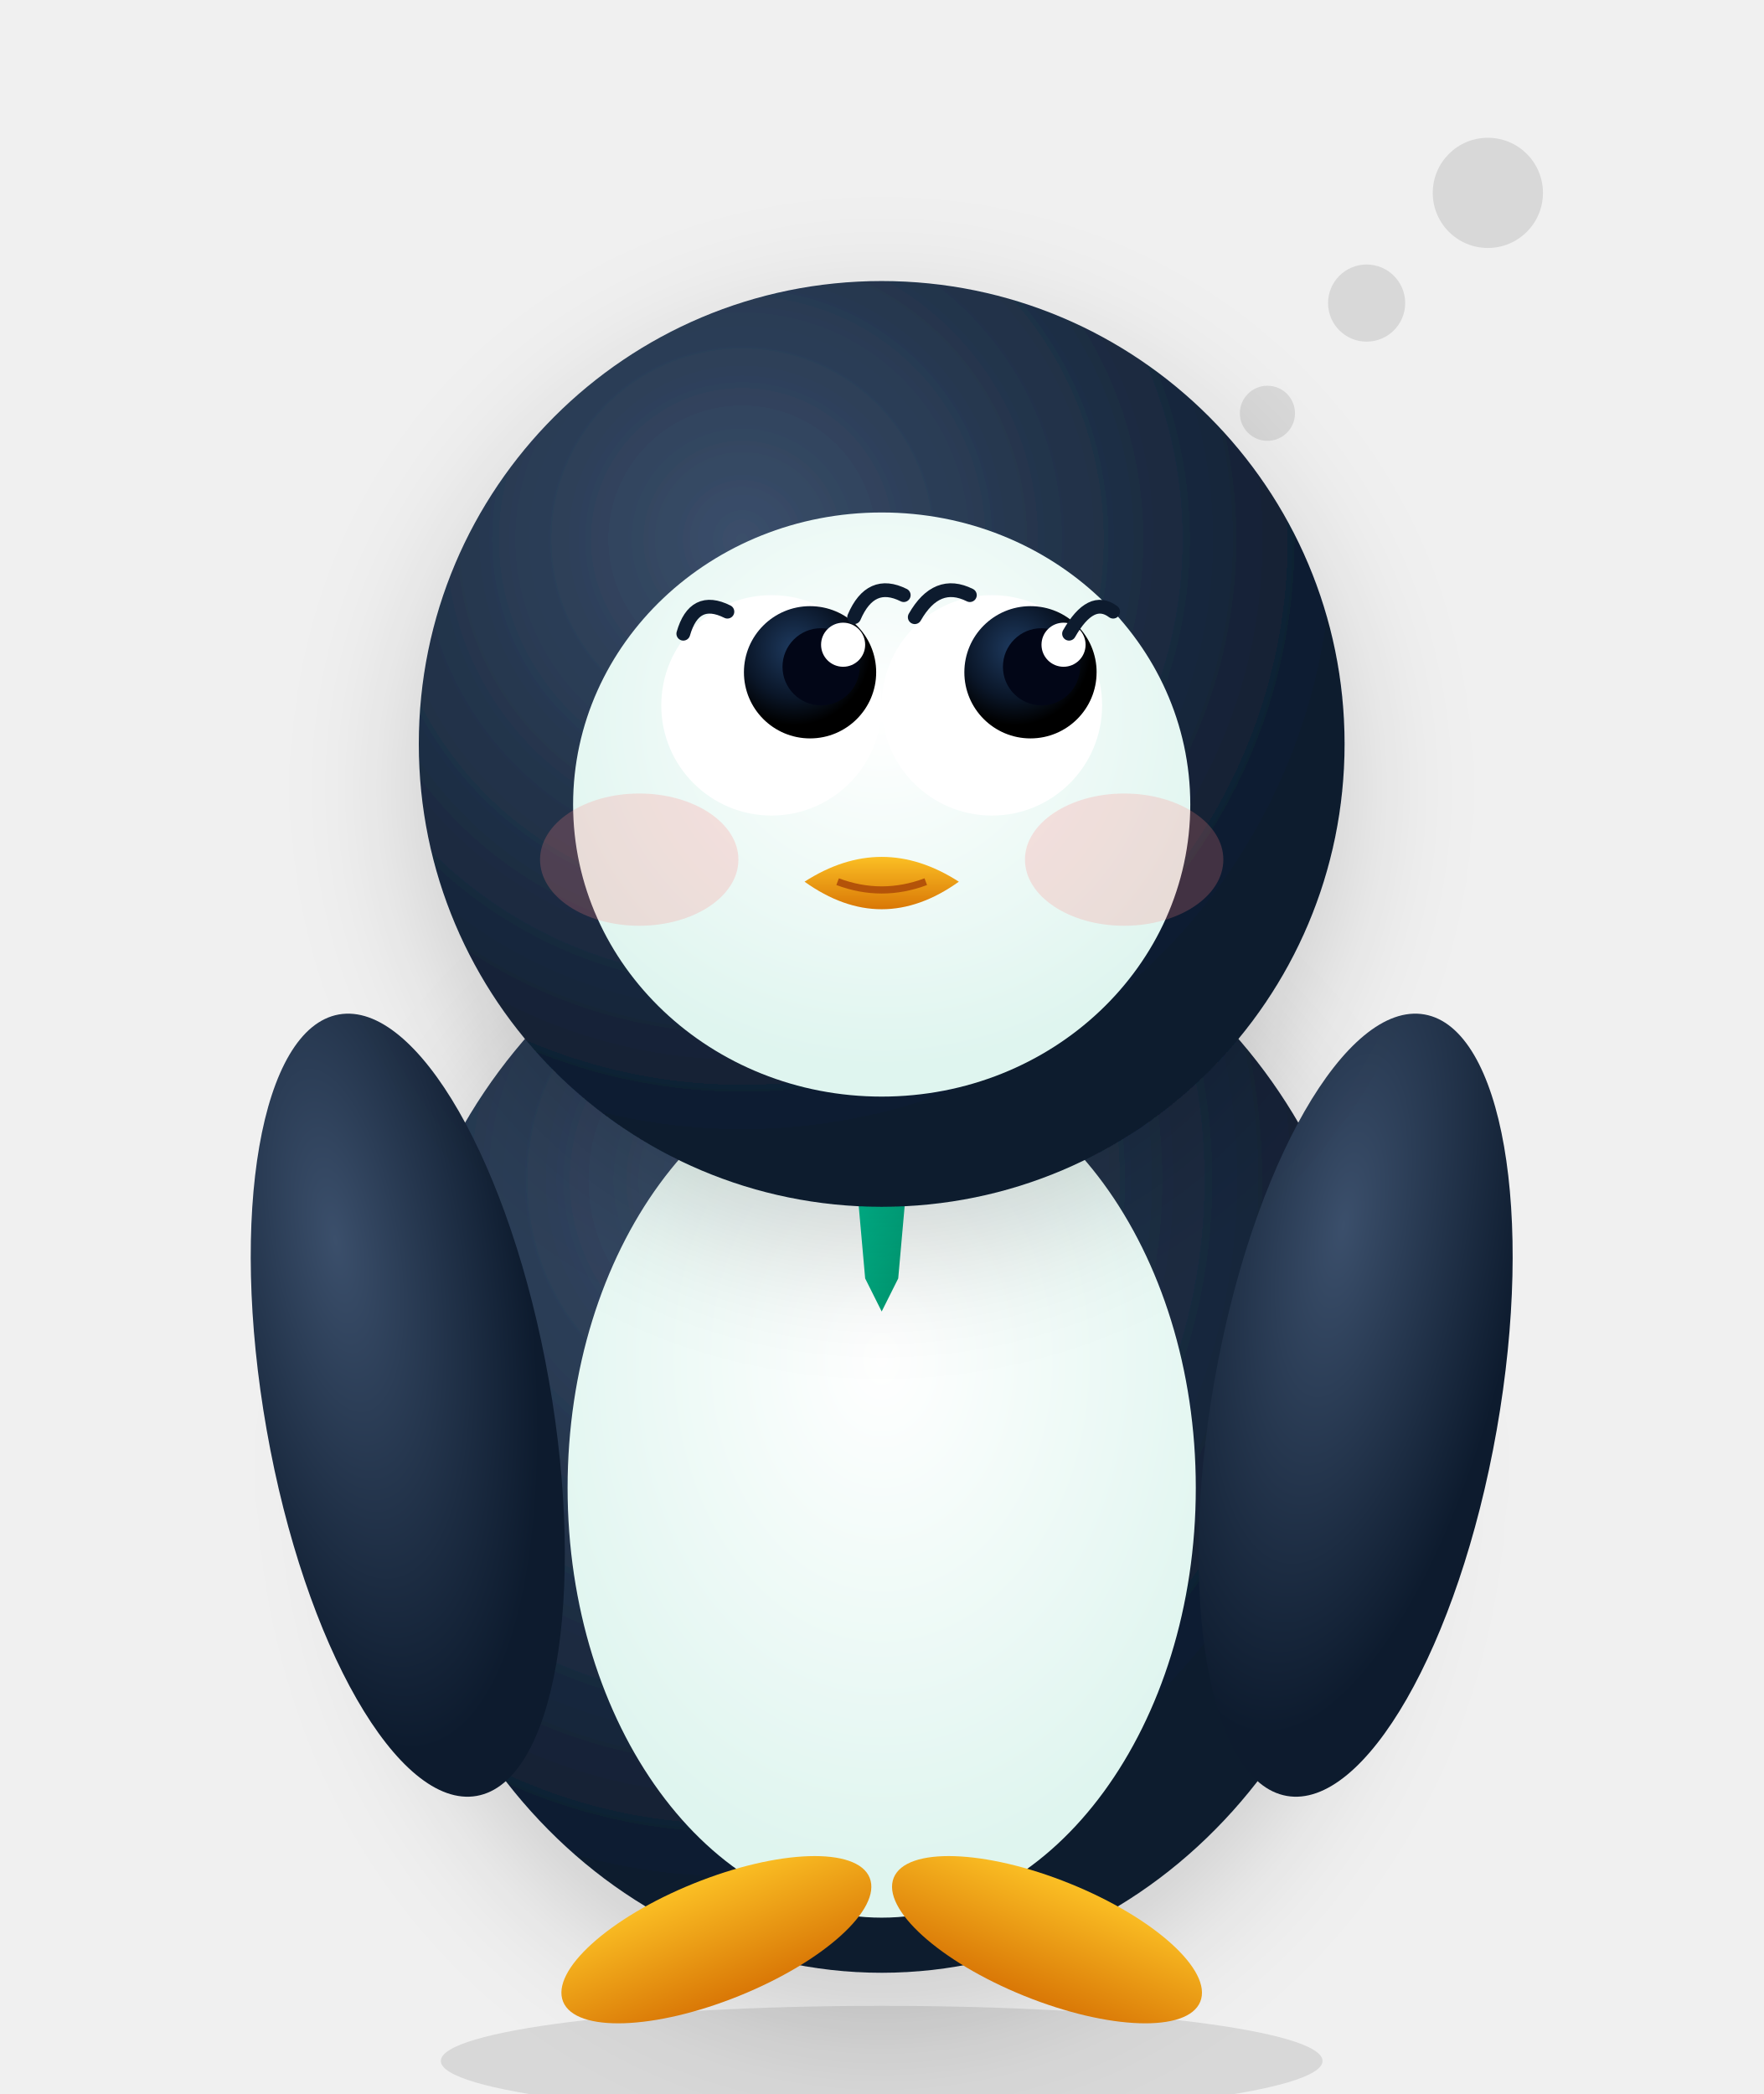
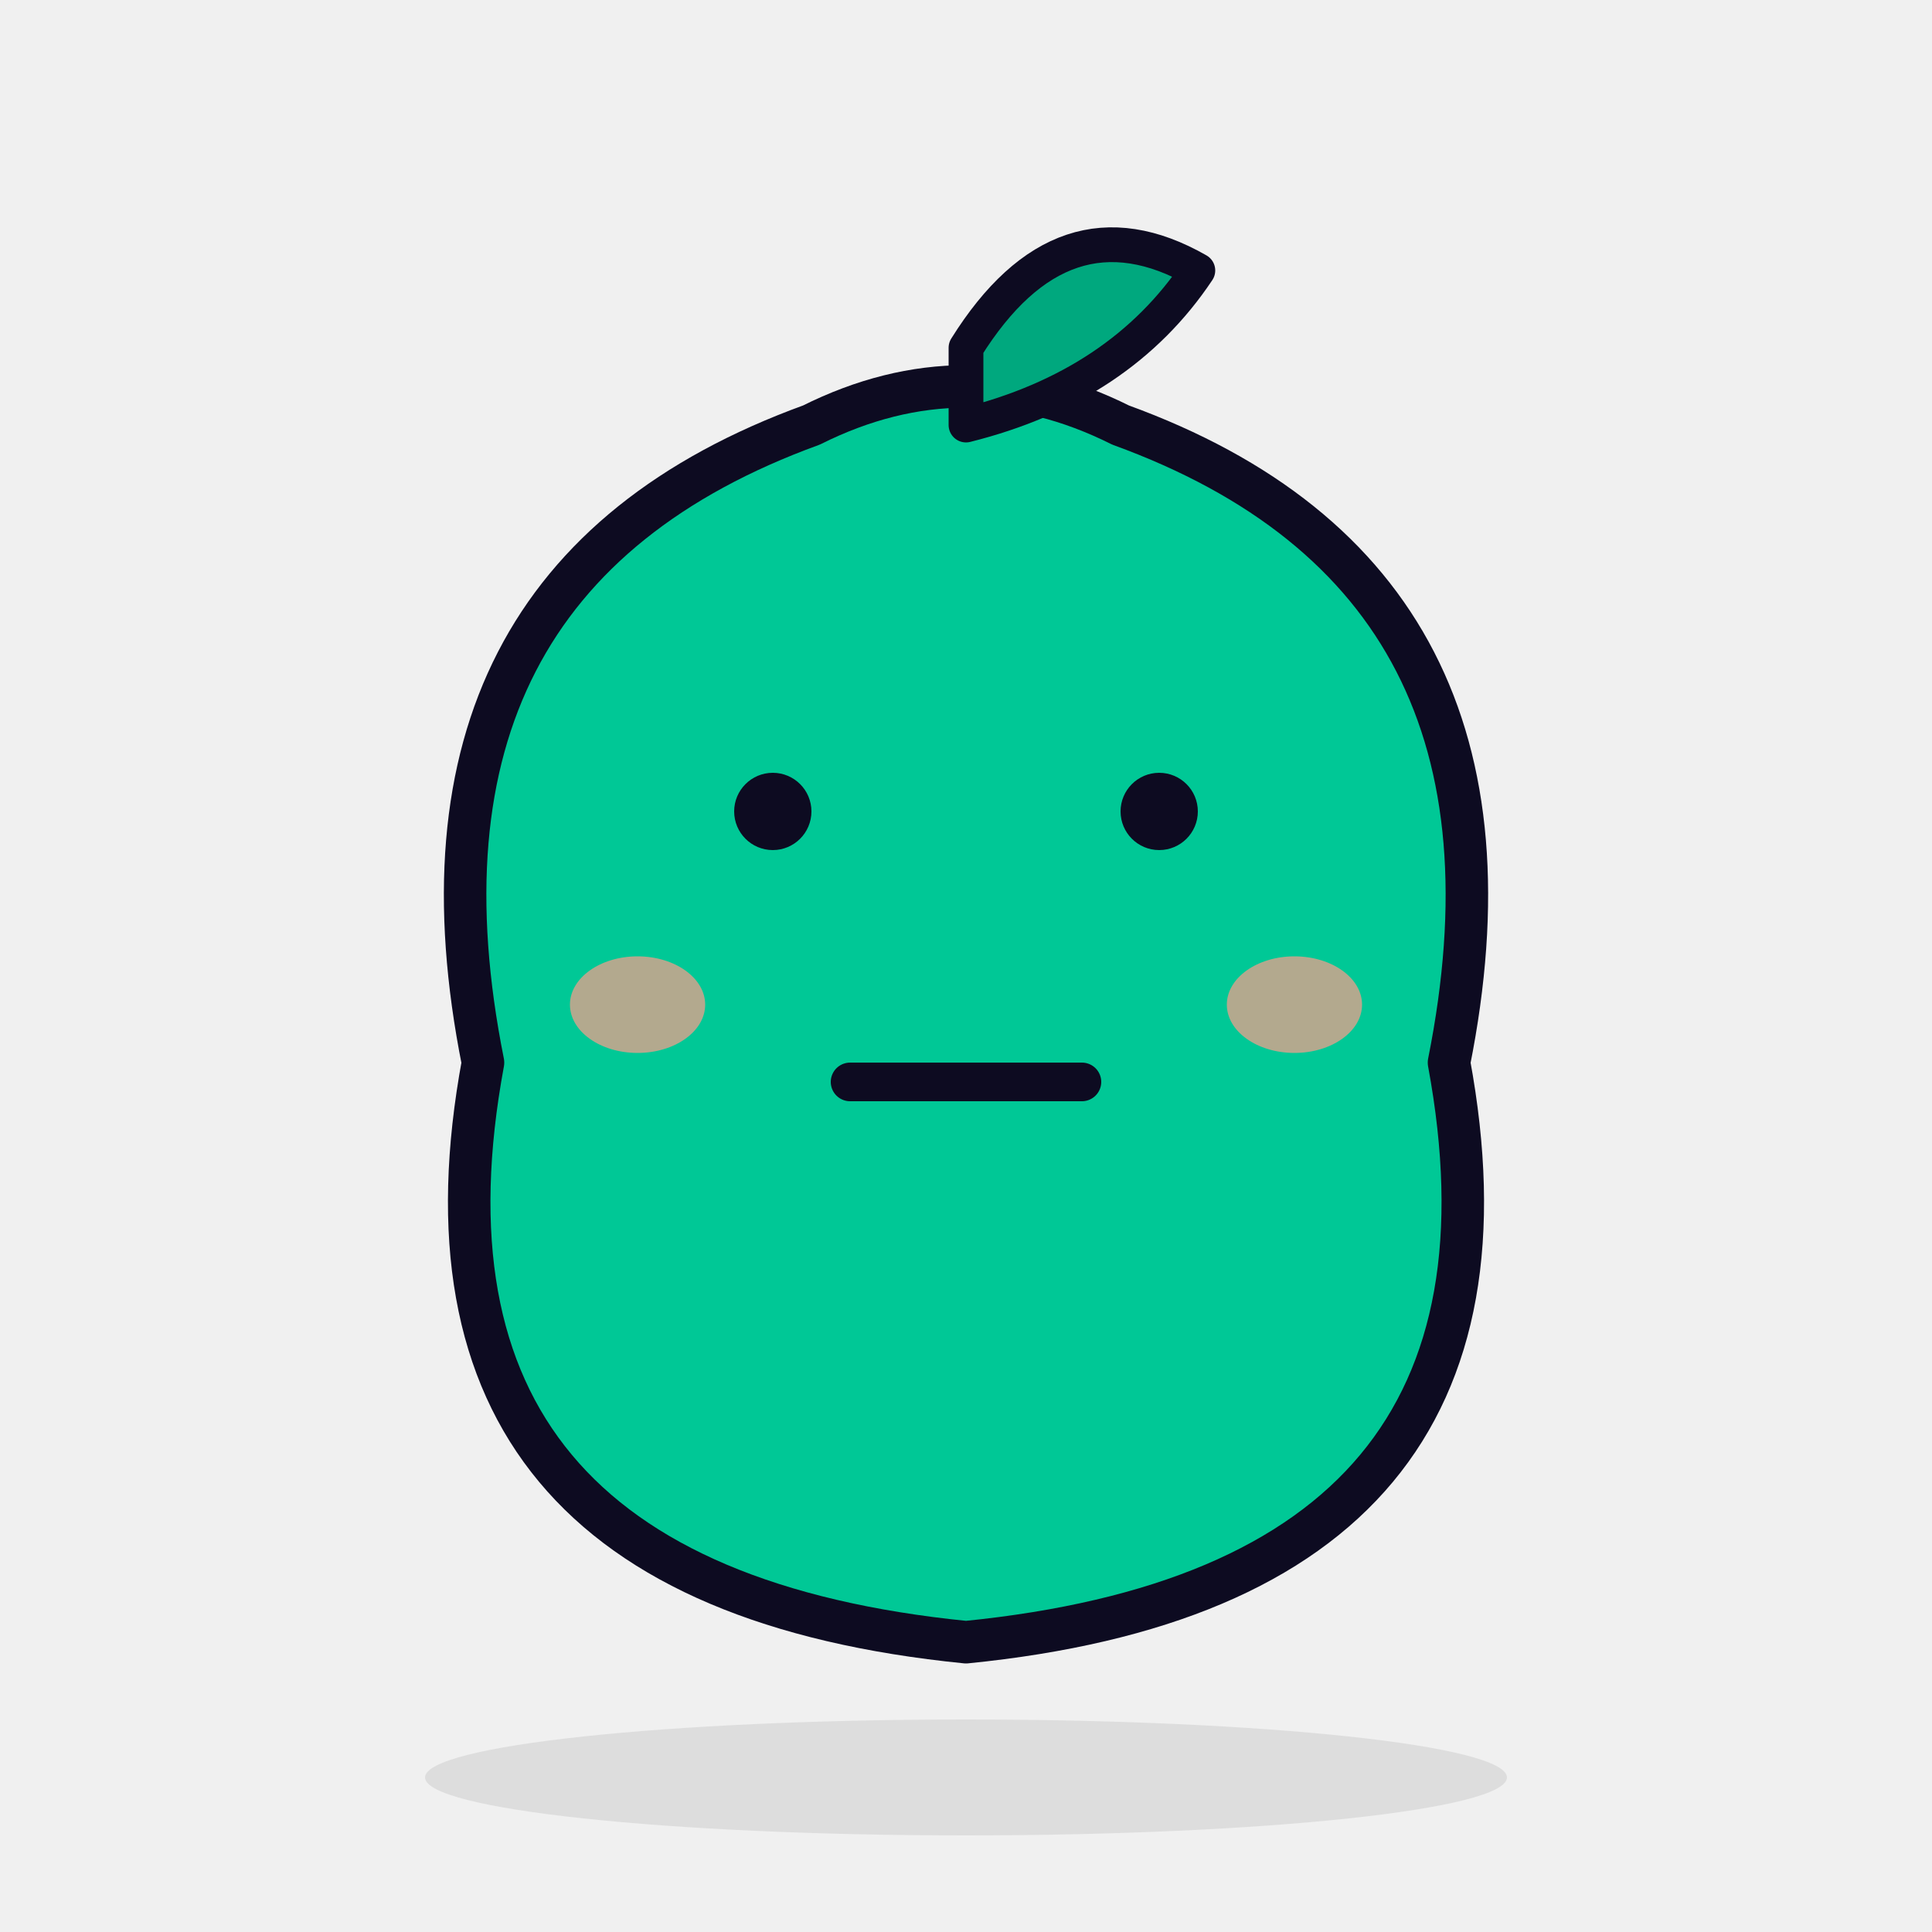
- <svg xmlns="http://www.w3.org/2000/svg" width="320" height="380" viewBox="0 0 320 380">
-   <defs>
-     <radialGradient id="bodyG" cx="35%" cy="28%" r="65%">
-       <stop offset="0%" stop-color="#3b4f6b" />
-       <stop offset="100%" stop-color="#0d1b2e" />
-     </radialGradient>
-     <radialGradient id="bellyG" cx="50%" cy="35%" r="60%">
-       <stop offset="0%" stop-color="#ffffff" />
-       <stop offset="100%" stop-color="#dff5ef" />
-     </radialGradient>
-     <radialGradient id="eyeG" cx="38%" cy="32%" r="58%">
-       <stop offset="0%" stop-color="#1e3a5f" />
-       <stop offset="65%" stop-color="#0a1628" />
-       <stop offset="100%" stop-color="#000" />
-     </radialGradient>
-     <linearGradient id="tieG" x1="0%" y1="0%" x2="40%" y2="100%">
-       <stop offset="0%" stop-color="#00e8b8" />
-       <stop offset="100%" stop-color="#009e76" />
-     </linearGradient>
-     <linearGradient id="beakG" x1="0%" y1="0%" x2="0%" y2="100%">
-       <stop offset="0%" stop-color="#fbbf24" />
-       <stop offset="100%" stop-color="#d97706" />
-     </linearGradient>
-     <filter id="softShadow" x="-30%" y="-30%" width="160%" height="160%">
-       <feDropShadow dx="0" dy="8" stdDeviation="12" flood-color="rgba(0,0,0,0.16)" />
-     </filter>
-   </defs>
-   <ellipse cx="160" cy="374" rx="80" ry="10" fill="rgba(0,0,0,0.10)" />
-   <ellipse cx="160" cy="258" rx="90" ry="100" fill="url(#bodyG)" filter="url(#softShadow)" />
-   <ellipse cx="160" cy="270" rx="57" ry="78" fill="url(#bellyG)" />
-   <ellipse cx="74" cy="255" rx="26" ry="72" fill="url(#bodyG)" transform="rotate(-10,74,255)" />
-   <ellipse cx="246" cy="255" rx="26" ry="72" fill="url(#bodyG)" transform="rotate(10,246,255)" />
-   <ellipse cx="130" cy="352" rx="30" ry="11" fill="url(#beakG)" transform="rotate(-22,130,352)" />
-   <ellipse cx="190" cy="352" rx="30" ry="11" fill="url(#beakG)" transform="rotate(22,190,352)" />
-   <path d="M152,187 L160,174 L168,187 L160,185Z" fill="#007f5e" />
-   <path d="M153,187 L167,187 L163,232 L160,238 L157,232Z" fill="url(#tieG)" />
-   <circle cx="160" cy="135" r="84" fill="url(#bodyG)" filter="url(#softShadow)" />
-   <ellipse cx="160" cy="146" rx="56" ry="53" fill="url(#bellyG)" />
-   <circle cx="140" cy="128" r="20" fill="white" />
-   <circle cx="180" cy="128" r="20" fill="white" />
-   <circle cx="147" cy="122" r="12" fill="url(#eyeG)" />
-   <circle cx="187" cy="122" r="12" fill="url(#eyeG)" />
-   <circle cx="149" cy="121" r="7" fill="#020617" />
-   <circle cx="189" cy="121" r="7" fill="#020617" />
-   <circle cx="153" cy="117" r="4" fill="white" />
-   <circle cx="193" cy="117" r="4" fill="white" />
-   <path d="M124,115 Q126,108 132,111" stroke="#0d1b2e" stroke-width="2.5" fill="none" stroke-linecap="round" />
-   <path d="M155,112 Q158,105 164,108" stroke="#0d1b2e" stroke-width="2.5" fill="none" stroke-linecap="round" />
-   <path d="M166,112 Q170,105 176,108" stroke="#0d1b2e" stroke-width="2.5" fill="none" stroke-linecap="round" />
-   <path d="M194,115 Q198,108 202,111" stroke="#0d1b2e" stroke-width="2.5" fill="none" stroke-linecap="round" />
-   <path d="M146,160 Q160,170 174,160 Q160,151 146,160Z" fill="url(#beakG)" />
-   <path d="M152,160 Q160,163 168,160" stroke="#b45309" stroke-width="1.3" fill="none" />
-   <ellipse cx="116" cy="156" rx="18" ry="12" fill="rgba(255,130,130,0.22)" />
-   <ellipse cx="204" cy="156" rx="18" ry="12" fill="rgba(255,130,130,0.22)" />
-   <circle cx="230" cy="75" r="5" fill="rgba(0,0,0,0.1)" />
-   <circle cx="248" cy="55" r="7" fill="rgba(0,0,0,0.1)" />
-   <circle cx="270" cy="35" r="10" fill="rgba(0,0,0,0.1)" />
+ <svg xmlns="http://www.w3.org/2000/svg" viewBox="0 0 100 100" aria-label="カレオくん" role="img">
+   <ellipse cx="50" cy="92" rx="28" ry="3" fill="rgba(0,0,0,0.08)" />
+   <path d="M25 55 Q20 30 42 22 Q50 18 58 22 Q80 30 75 55 Q80 82 50 85 Q20 82 25 55 Z" fill="#00c896" stroke="#0D0B21" stroke-width="2.2" stroke-linejoin="round" />
+   <ellipse cx="33" cy="52" rx="3.5" ry="2.5" fill="#ff9b8a" opacity="0.7" />
+   <ellipse cx="67" cy="52" rx="3.5" ry="2.5" fill="#ff9b8a" opacity="0.7" />
+   <circle cx="40" cy="42" r="2" fill="#0D0B21" />
+   <circle cx="60" cy="42" r="2" fill="#0D0B21" />
+   <path d="M44 56 L56 56" stroke="#0D0B21" stroke-width="2" stroke-linecap="round" fill="none" />
+   <path d="M50 18 Q55 10 62 14 Q58 20 50 22 Z" fill="#00a87e" stroke="#0D0B21" stroke-width="1.8" stroke-linejoin="round" />
</svg>
